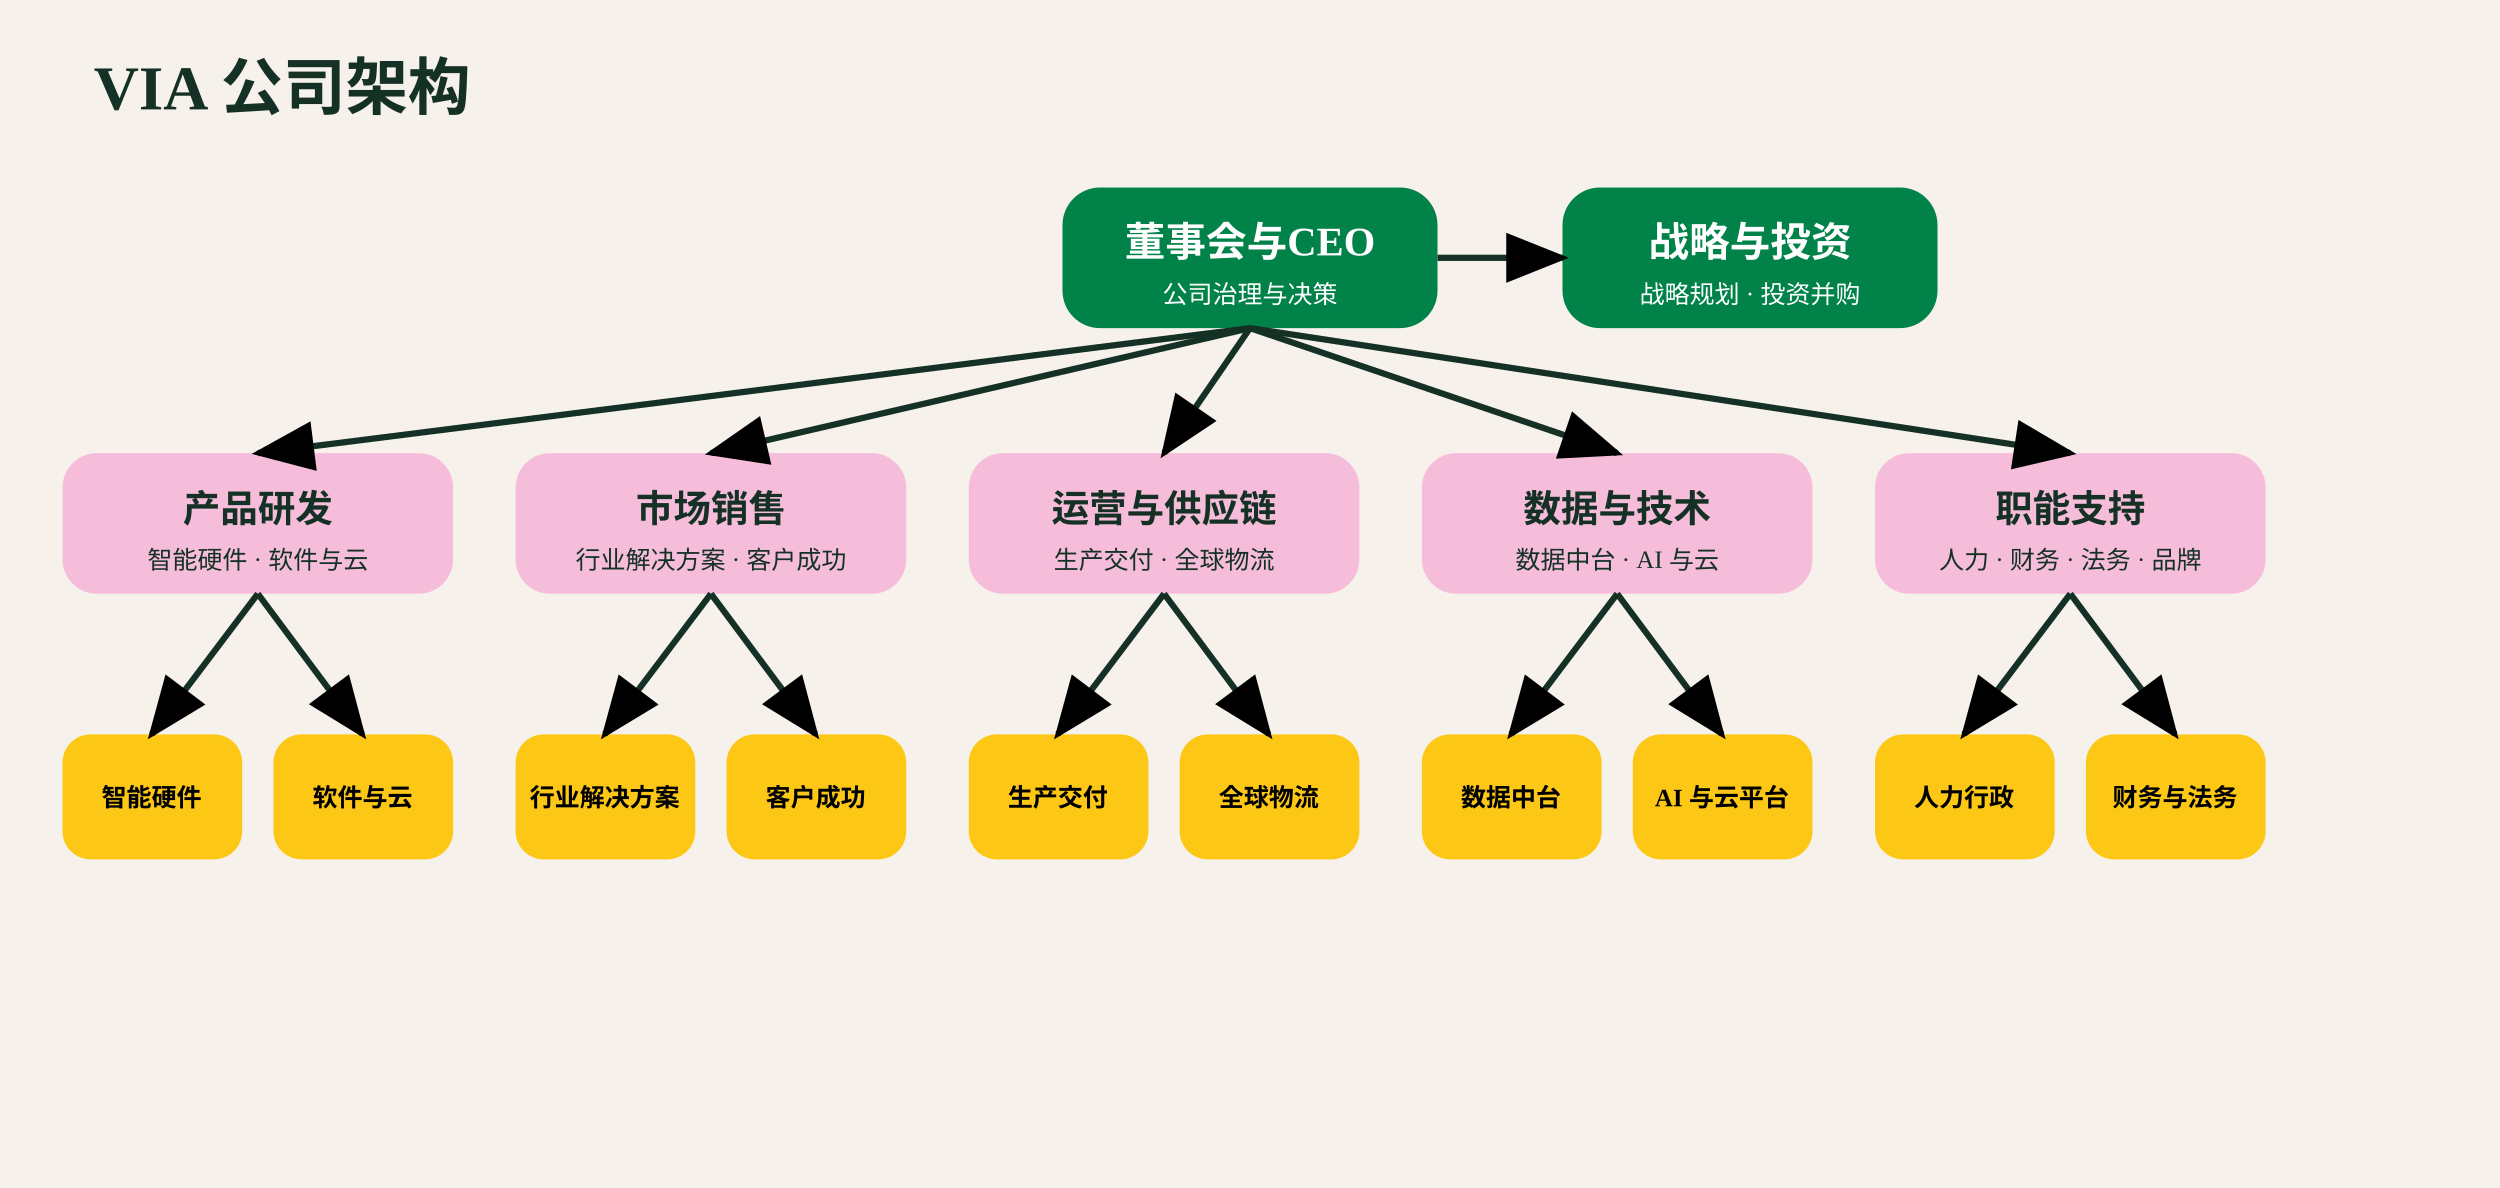
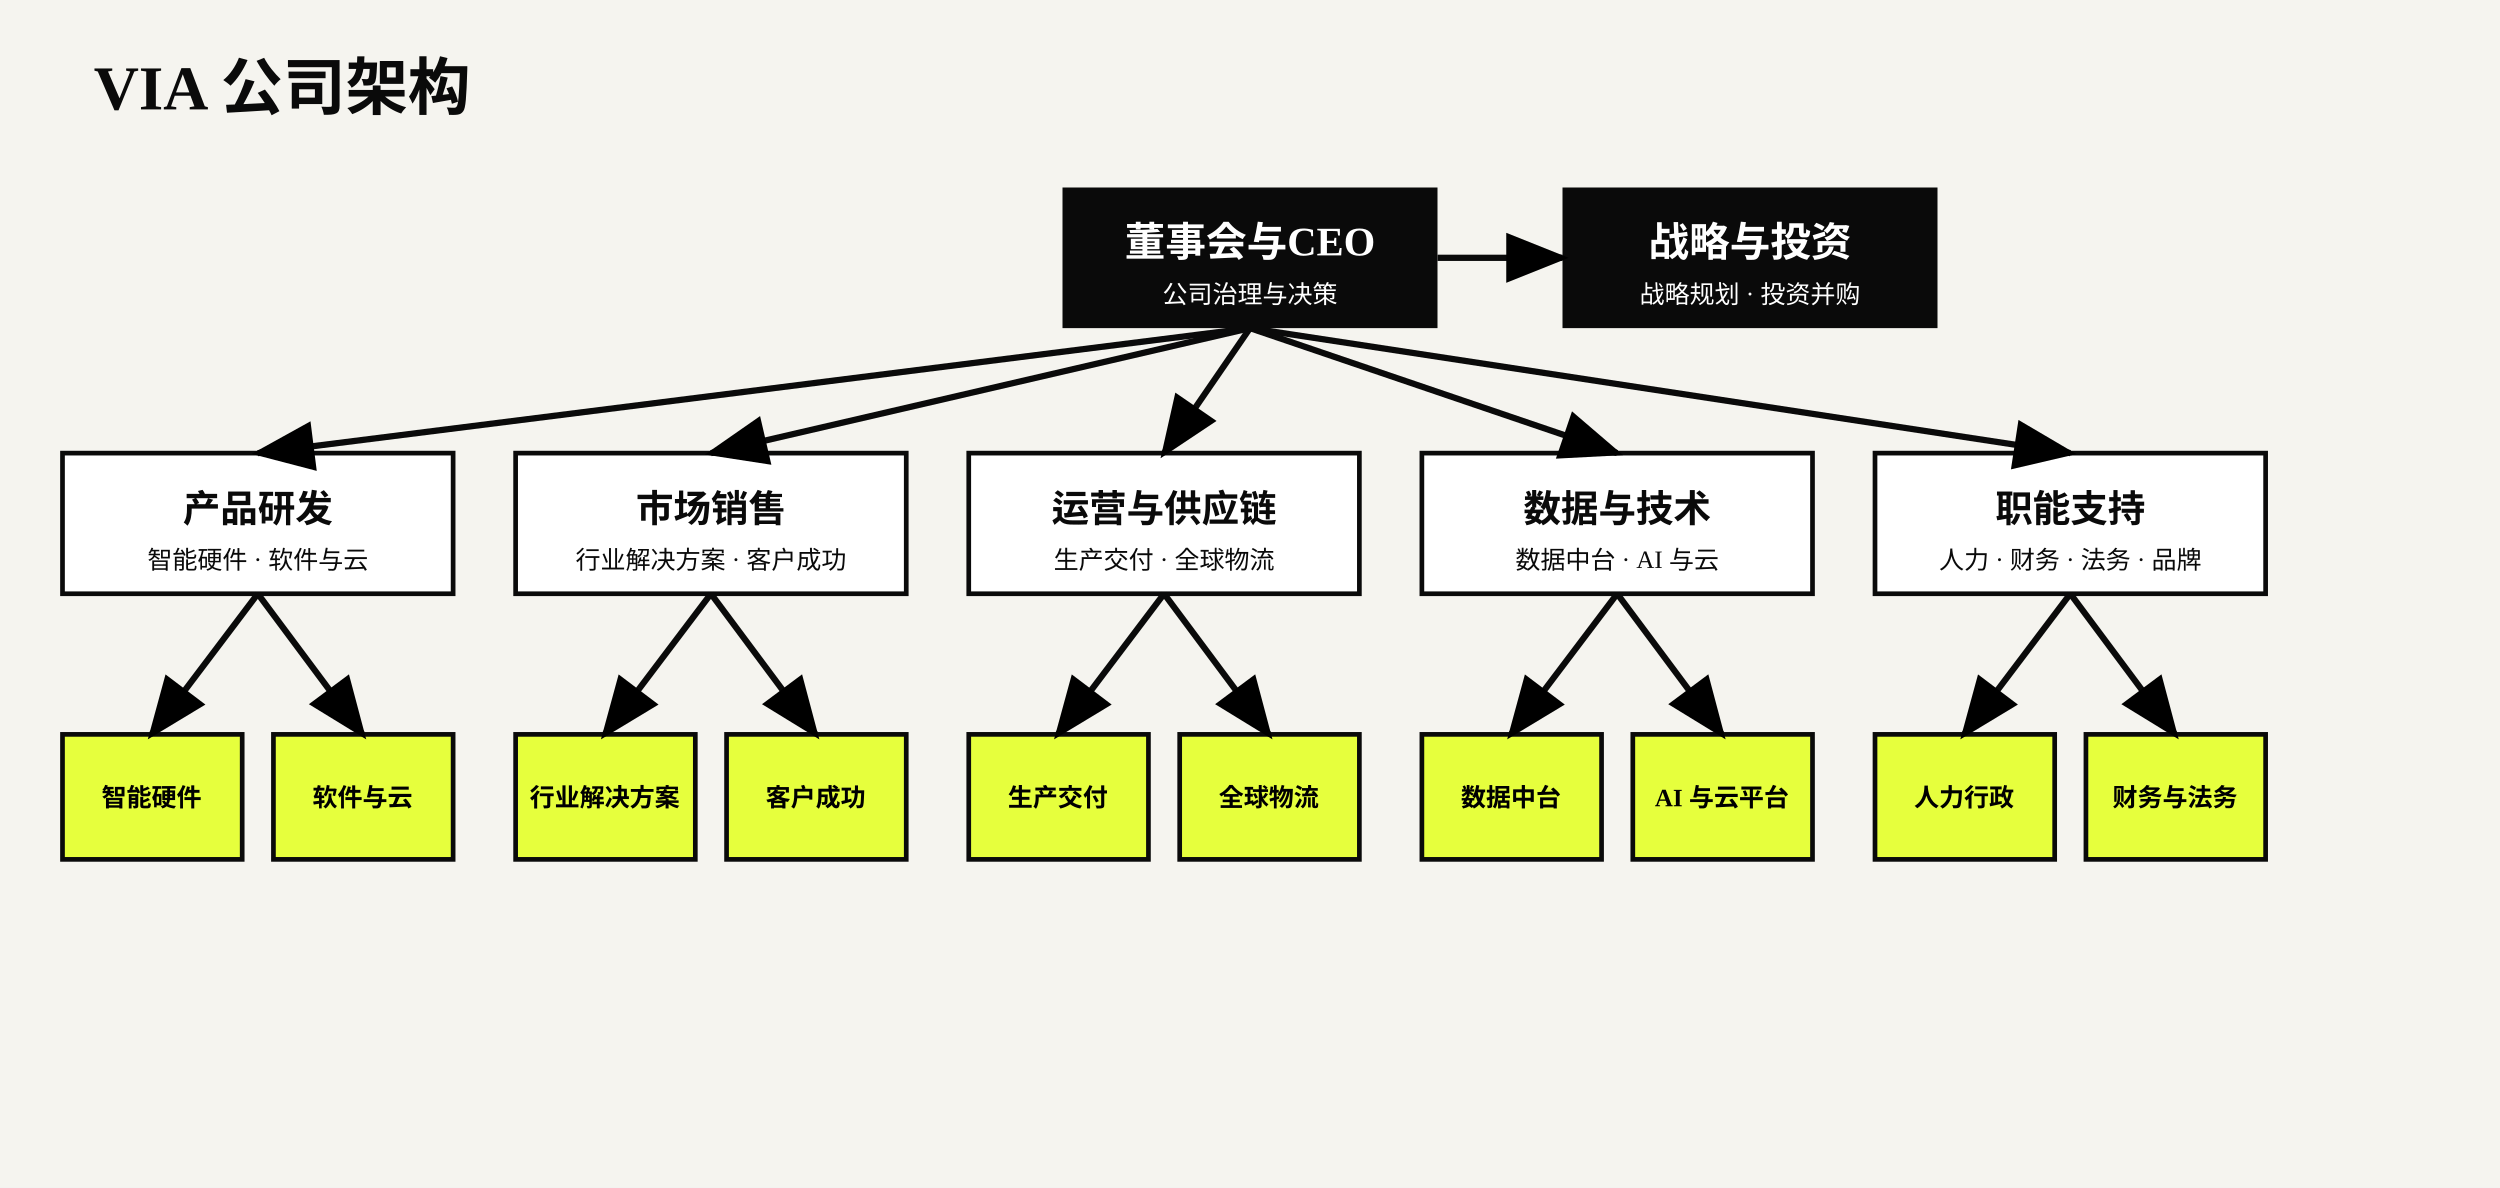
<svg xmlns="http://www.w3.org/2000/svg" viewBox="0 0 1600 760">
  <defs>
    <marker id="arrow" markerWidth="12" markerHeight="12" refX="9" refY="4" orient="auto" markerUnits="strokeWidth">
      <path d="M0 0 L10 4 L0 8 z" />
    </marker>
  </defs>
-   <rect x="0" y="0" width="1600" height="760" fill="#F7F1EC" />
-   <text x="60" y="70" font-size="40" font-weight="700" fill="#153125">VIA 公司架构</text>
-   <rect x="680" y="120" width="240" height="90" rx="24" fill="#008248" />
+   <rect x="0" y="0" width="1600" height="760" fill="#F5F4EF" />
+   <text x="60" y="70" font-size="40" font-weight="700" fill="#0A0A0A">VIA 公司架构</text>
+   <rect x="680" y="120" width="240" height="90" rx="0" fill="#0A0A0A" />
  <text x="800" y="164" text-anchor="middle" font-size="26" font-weight="700" fill="#FFFFFF">董事会与CEO</text>
  <text x="800" y="194" text-anchor="middle" font-size="16" fill="#FFFFFF">公司治理与决策</text>
-   <rect x="1000" y="120" width="240" height="90" rx="24" fill="#008248" />
+   <rect x="1000" y="120" width="240" height="90" rx="0" fill="#0A0A0A" />
  <text x="1120" y="164" text-anchor="middle" font-size="26" font-weight="700" fill="#FFFFFF">战略与投资</text>
  <text x="1120" y="194" text-anchor="middle" font-size="16" fill="#FFFFFF">战略规划 · 投资并购</text>
-   <rect x="40" y="290" width="250" height="90" rx="22" fill="#F6BDDA" />
-   <text x="165" y="334" text-anchor="middle" font-size="24" font-weight="700" fill="#153125">产品研发</text>
-   <text x="165" y="364" text-anchor="middle" font-size="16" fill="#153125">智能硬件 · 软件与云</text>
-   <rect x="330" y="290" width="250" height="90" rx="22" fill="#F6BDDA" />
-   <text x="455" y="334" text-anchor="middle" font-size="24" font-weight="700" fill="#153125">市场销售</text>
-   <text x="455" y="364" text-anchor="middle" font-size="16" fill="#153125">行业解决方案 · 客户成功</text>
-   <rect x="620" y="290" width="250" height="90" rx="22" fill="#F6BDDA" />
-   <text x="745" y="334" text-anchor="middle" font-size="24" font-weight="700" fill="#153125">运营与供应链</text>
-   <text x="745" y="364" text-anchor="middle" font-size="16" fill="#153125">生产交付 · 全球物流</text>
-   <rect x="910" y="290" width="250" height="90" rx="22" fill="#F6BDDA" />
-   <text x="1035" y="334" text-anchor="middle" font-size="24" font-weight="700" fill="#153125">数据与技术</text>
-   <text x="1035" y="364" text-anchor="middle" font-size="16" fill="#153125">数据中台 · AI 与云</text>
-   <rect x="1200" y="290" width="250" height="90" rx="22" fill="#F6BDDA" />
-   <text x="1325" y="334" text-anchor="middle" font-size="24" font-weight="700" fill="#153125">职能支持</text>
-   <text x="1325" y="364" text-anchor="middle" font-size="16" fill="#153125">人力 · 财务 · 法务 · 品牌</text>
-   <rect x="40" y="470" width="115" height="80" rx="18" fill="#FCC715" />
+   <rect x="40" y="290" width="250" height="90" rx="0" fill="#FFFFFF" stroke="#0A0A0A" stroke-width="3" />
+   <text x="165" y="334" text-anchor="middle" font-size="24" font-weight="700" fill="#0A0A0A">产品研发</text>
+   <text x="165" y="364" text-anchor="middle" font-size="16" fill="#0A0A0A">智能硬件 · 软件与云</text>
+   <rect x="330" y="290" width="250" height="90" rx="0" fill="#FFFFFF" stroke="#0A0A0A" stroke-width="3" />
+   <text x="455" y="334" text-anchor="middle" font-size="24" font-weight="700" fill="#0A0A0A">市场销售</text>
+   <text x="455" y="364" text-anchor="middle" font-size="16" fill="#0A0A0A">行业解决方案 · 客户成功</text>
+   <rect x="620" y="290" width="250" height="90" rx="0" fill="#FFFFFF" stroke="#0A0A0A" stroke-width="3" />
+   <text x="745" y="334" text-anchor="middle" font-size="24" font-weight="700" fill="#0A0A0A">运营与供应链</text>
+   <text x="745" y="364" text-anchor="middle" font-size="16" fill="#0A0A0A">生产交付 · 全球物流</text>
+   <rect x="910" y="290" width="250" height="90" rx="0" fill="#FFFFFF" stroke="#0A0A0A" stroke-width="3" />
+   <text x="1035" y="334" text-anchor="middle" font-size="24" font-weight="700" fill="#0A0A0A">数据与技术</text>
+   <text x="1035" y="364" text-anchor="middle" font-size="16" fill="#0A0A0A">数据中台 · AI 与云</text>
+   <rect x="1200" y="290" width="250" height="90" rx="0" fill="#FFFFFF" stroke="#0A0A0A" stroke-width="3" />
+   <text x="1325" y="334" text-anchor="middle" font-size="24" font-weight="700" fill="#0A0A0A">职能支持</text>
+   <text x="1325" y="364" text-anchor="middle" font-size="16" fill="#0A0A0A">人力 · 财务 · 法务 · 品牌</text>
+   <rect x="40" y="470" width="115" height="80" rx="0" fill="#E6FF3D" stroke="#0A0A0A" stroke-width="3" />
  <text x="97" y="516" text-anchor="middle" font-size="16" font-weight="700" fill="#000000">智能硬件</text>
-   <rect x="175" y="470" width="115" height="80" rx="18" fill="#FCC715" />
+   <rect x="175" y="470" width="115" height="80" rx="0" fill="#E6FF3D" stroke="#0A0A0A" stroke-width="3" />
  <text x="232" y="516" text-anchor="middle" font-size="16" font-weight="700" fill="#000000">软件与云</text>
-   <rect x="330" y="470" width="115" height="80" rx="18" fill="#FCC715" />
+   <rect x="330" y="470" width="115" height="80" rx="0" fill="#E6FF3D" stroke="#0A0A0A" stroke-width="3" />
  <text x="387" y="516" text-anchor="middle" font-size="16" font-weight="700" fill="#000000">行业解决方案</text>
-   <rect x="465" y="470" width="115" height="80" rx="18" fill="#FCC715" />
+   <rect x="465" y="470" width="115" height="80" rx="0" fill="#E6FF3D" stroke="#0A0A0A" stroke-width="3" />
  <text x="522" y="516" text-anchor="middle" font-size="16" font-weight="700" fill="#000000">客户成功</text>
-   <rect x="620" y="470" width="115" height="80" rx="18" fill="#FCC715" />
+   <rect x="620" y="470" width="115" height="80" rx="0" fill="#E6FF3D" stroke="#0A0A0A" stroke-width="3" />
  <text x="677" y="516" text-anchor="middle" font-size="16" font-weight="700" fill="#000000">生产交付</text>
-   <rect x="755" y="470" width="115" height="80" rx="18" fill="#FCC715" />
+   <rect x="755" y="470" width="115" height="80" rx="0" fill="#E6FF3D" stroke="#0A0A0A" stroke-width="3" />
  <text x="812" y="516" text-anchor="middle" font-size="16" font-weight="700" fill="#000000">全球物流</text>
-   <rect x="910" y="470" width="115" height="80" rx="18" fill="#FCC715" />
+   <rect x="910" y="470" width="115" height="80" rx="0" fill="#E6FF3D" stroke="#0A0A0A" stroke-width="3" />
  <text x="967" y="516" text-anchor="middle" font-size="16" font-weight="700" fill="#000000">数据中台</text>
-   <rect x="1045" y="470" width="115" height="80" rx="18" fill="#FCC715" />
+   <rect x="1045" y="470" width="115" height="80" rx="0" fill="#E6FF3D" stroke="#0A0A0A" stroke-width="3" />
  <text x="1102" y="516" text-anchor="middle" font-size="16" font-weight="700" fill="#000000">AI 与云平台</text>
-   <rect x="1200" y="470" width="115" height="80" rx="18" fill="#FCC715" />
+   <rect x="1200" y="470" width="115" height="80" rx="0" fill="#E6FF3D" stroke="#0A0A0A" stroke-width="3" />
  <text x="1257" y="516" text-anchor="middle" font-size="16" font-weight="700" fill="#000000">人力行政</text>
-   <rect x="1335" y="470" width="115" height="80" rx="18" fill="#FCC715" />
+   <rect x="1335" y="470" width="115" height="80" rx="0" fill="#E6FF3D" stroke="#0A0A0A" stroke-width="3" />
  <text x="1392" y="516" text-anchor="middle" font-size="16" font-weight="700" fill="#000000">财务与法务</text>
-   <line x1="920" y1="165" x2="1000" y2="165" stroke="#153125" stroke-width="4" marker-end="url(#arrow)" />
-   <line x1="800" y1="210" x2="165" y2="290" stroke="#153125" stroke-width="4" marker-end="url(#arrow)" />
-   <line x1="800" y1="210" x2="455" y2="290" stroke="#153125" stroke-width="4" marker-end="url(#arrow)" />
-   <line x1="800" y1="210" x2="745" y2="290" stroke="#153125" stroke-width="4" marker-end="url(#arrow)" />
-   <line x1="800" y1="210" x2="1035" y2="290" stroke="#153125" stroke-width="4" marker-end="url(#arrow)" />
-   <line x1="800" y1="210" x2="1325" y2="290" stroke="#153125" stroke-width="4" marker-end="url(#arrow)" />
-   <line x1="165" y1="380" x2="97" y2="470" stroke="#153125" stroke-width="4" marker-end="url(#arrow)" />
-   <line x1="165" y1="380" x2="232" y2="470" stroke="#153125" stroke-width="4" marker-end="url(#arrow)" />
-   <line x1="455" y1="380" x2="387" y2="470" stroke="#153125" stroke-width="4" marker-end="url(#arrow)" />
-   <line x1="455" y1="380" x2="522" y2="470" stroke="#153125" stroke-width="4" marker-end="url(#arrow)" />
-   <line x1="745" y1="380" x2="677" y2="470" stroke="#153125" stroke-width="4" marker-end="url(#arrow)" />
-   <line x1="745" y1="380" x2="812" y2="470" stroke="#153125" stroke-width="4" marker-end="url(#arrow)" />
-   <line x1="1035" y1="380" x2="967" y2="470" stroke="#153125" stroke-width="4" marker-end="url(#arrow)" />
-   <line x1="1035" y1="380" x2="1102" y2="470" stroke="#153125" stroke-width="4" marker-end="url(#arrow)" />
-   <line x1="1325" y1="380" x2="1257" y2="470" stroke="#153125" stroke-width="4" marker-end="url(#arrow)" />
-   <line x1="1325" y1="380" x2="1392" y2="470" stroke="#153125" stroke-width="4" marker-end="url(#arrow)" />
+   <line x1="920" y1="165" x2="1000" y2="165" stroke="#0A0A0A" stroke-width="4" marker-end="url(#arrow)" />
+   <line x1="800" y1="210" x2="165" y2="290" stroke="#0A0A0A" stroke-width="4" marker-end="url(#arrow)" />
+   <line x1="800" y1="210" x2="455" y2="290" stroke="#0A0A0A" stroke-width="4" marker-end="url(#arrow)" />
+   <line x1="800" y1="210" x2="745" y2="290" stroke="#0A0A0A" stroke-width="4" marker-end="url(#arrow)" />
+   <line x1="800" y1="210" x2="1035" y2="290" stroke="#0A0A0A" stroke-width="4" marker-end="url(#arrow)" />
+   <line x1="800" y1="210" x2="1325" y2="290" stroke="#0A0A0A" stroke-width="4" marker-end="url(#arrow)" />
+   <line x1="165" y1="380" x2="97" y2="470" stroke="#0A0A0A" stroke-width="4" marker-end="url(#arrow)" />
+   <line x1="165" y1="380" x2="232" y2="470" stroke="#0A0A0A" stroke-width="4" marker-end="url(#arrow)" />
+   <line x1="455" y1="380" x2="387" y2="470" stroke="#0A0A0A" stroke-width="4" marker-end="url(#arrow)" />
+   <line x1="455" y1="380" x2="522" y2="470" stroke="#0A0A0A" stroke-width="4" marker-end="url(#arrow)" />
+   <line x1="745" y1="380" x2="677" y2="470" stroke="#0A0A0A" stroke-width="4" marker-end="url(#arrow)" />
+   <line x1="745" y1="380" x2="812" y2="470" stroke="#0A0A0A" stroke-width="4" marker-end="url(#arrow)" />
+   <line x1="1035" y1="380" x2="967" y2="470" stroke="#0A0A0A" stroke-width="4" marker-end="url(#arrow)" />
+   <line x1="1035" y1="380" x2="1102" y2="470" stroke="#0A0A0A" stroke-width="4" marker-end="url(#arrow)" />
+   <line x1="1325" y1="380" x2="1257" y2="470" stroke="#0A0A0A" stroke-width="4" marker-end="url(#arrow)" />
+   <line x1="1325" y1="380" x2="1392" y2="470" stroke="#0A0A0A" stroke-width="4" marker-end="url(#arrow)" />
</svg>
